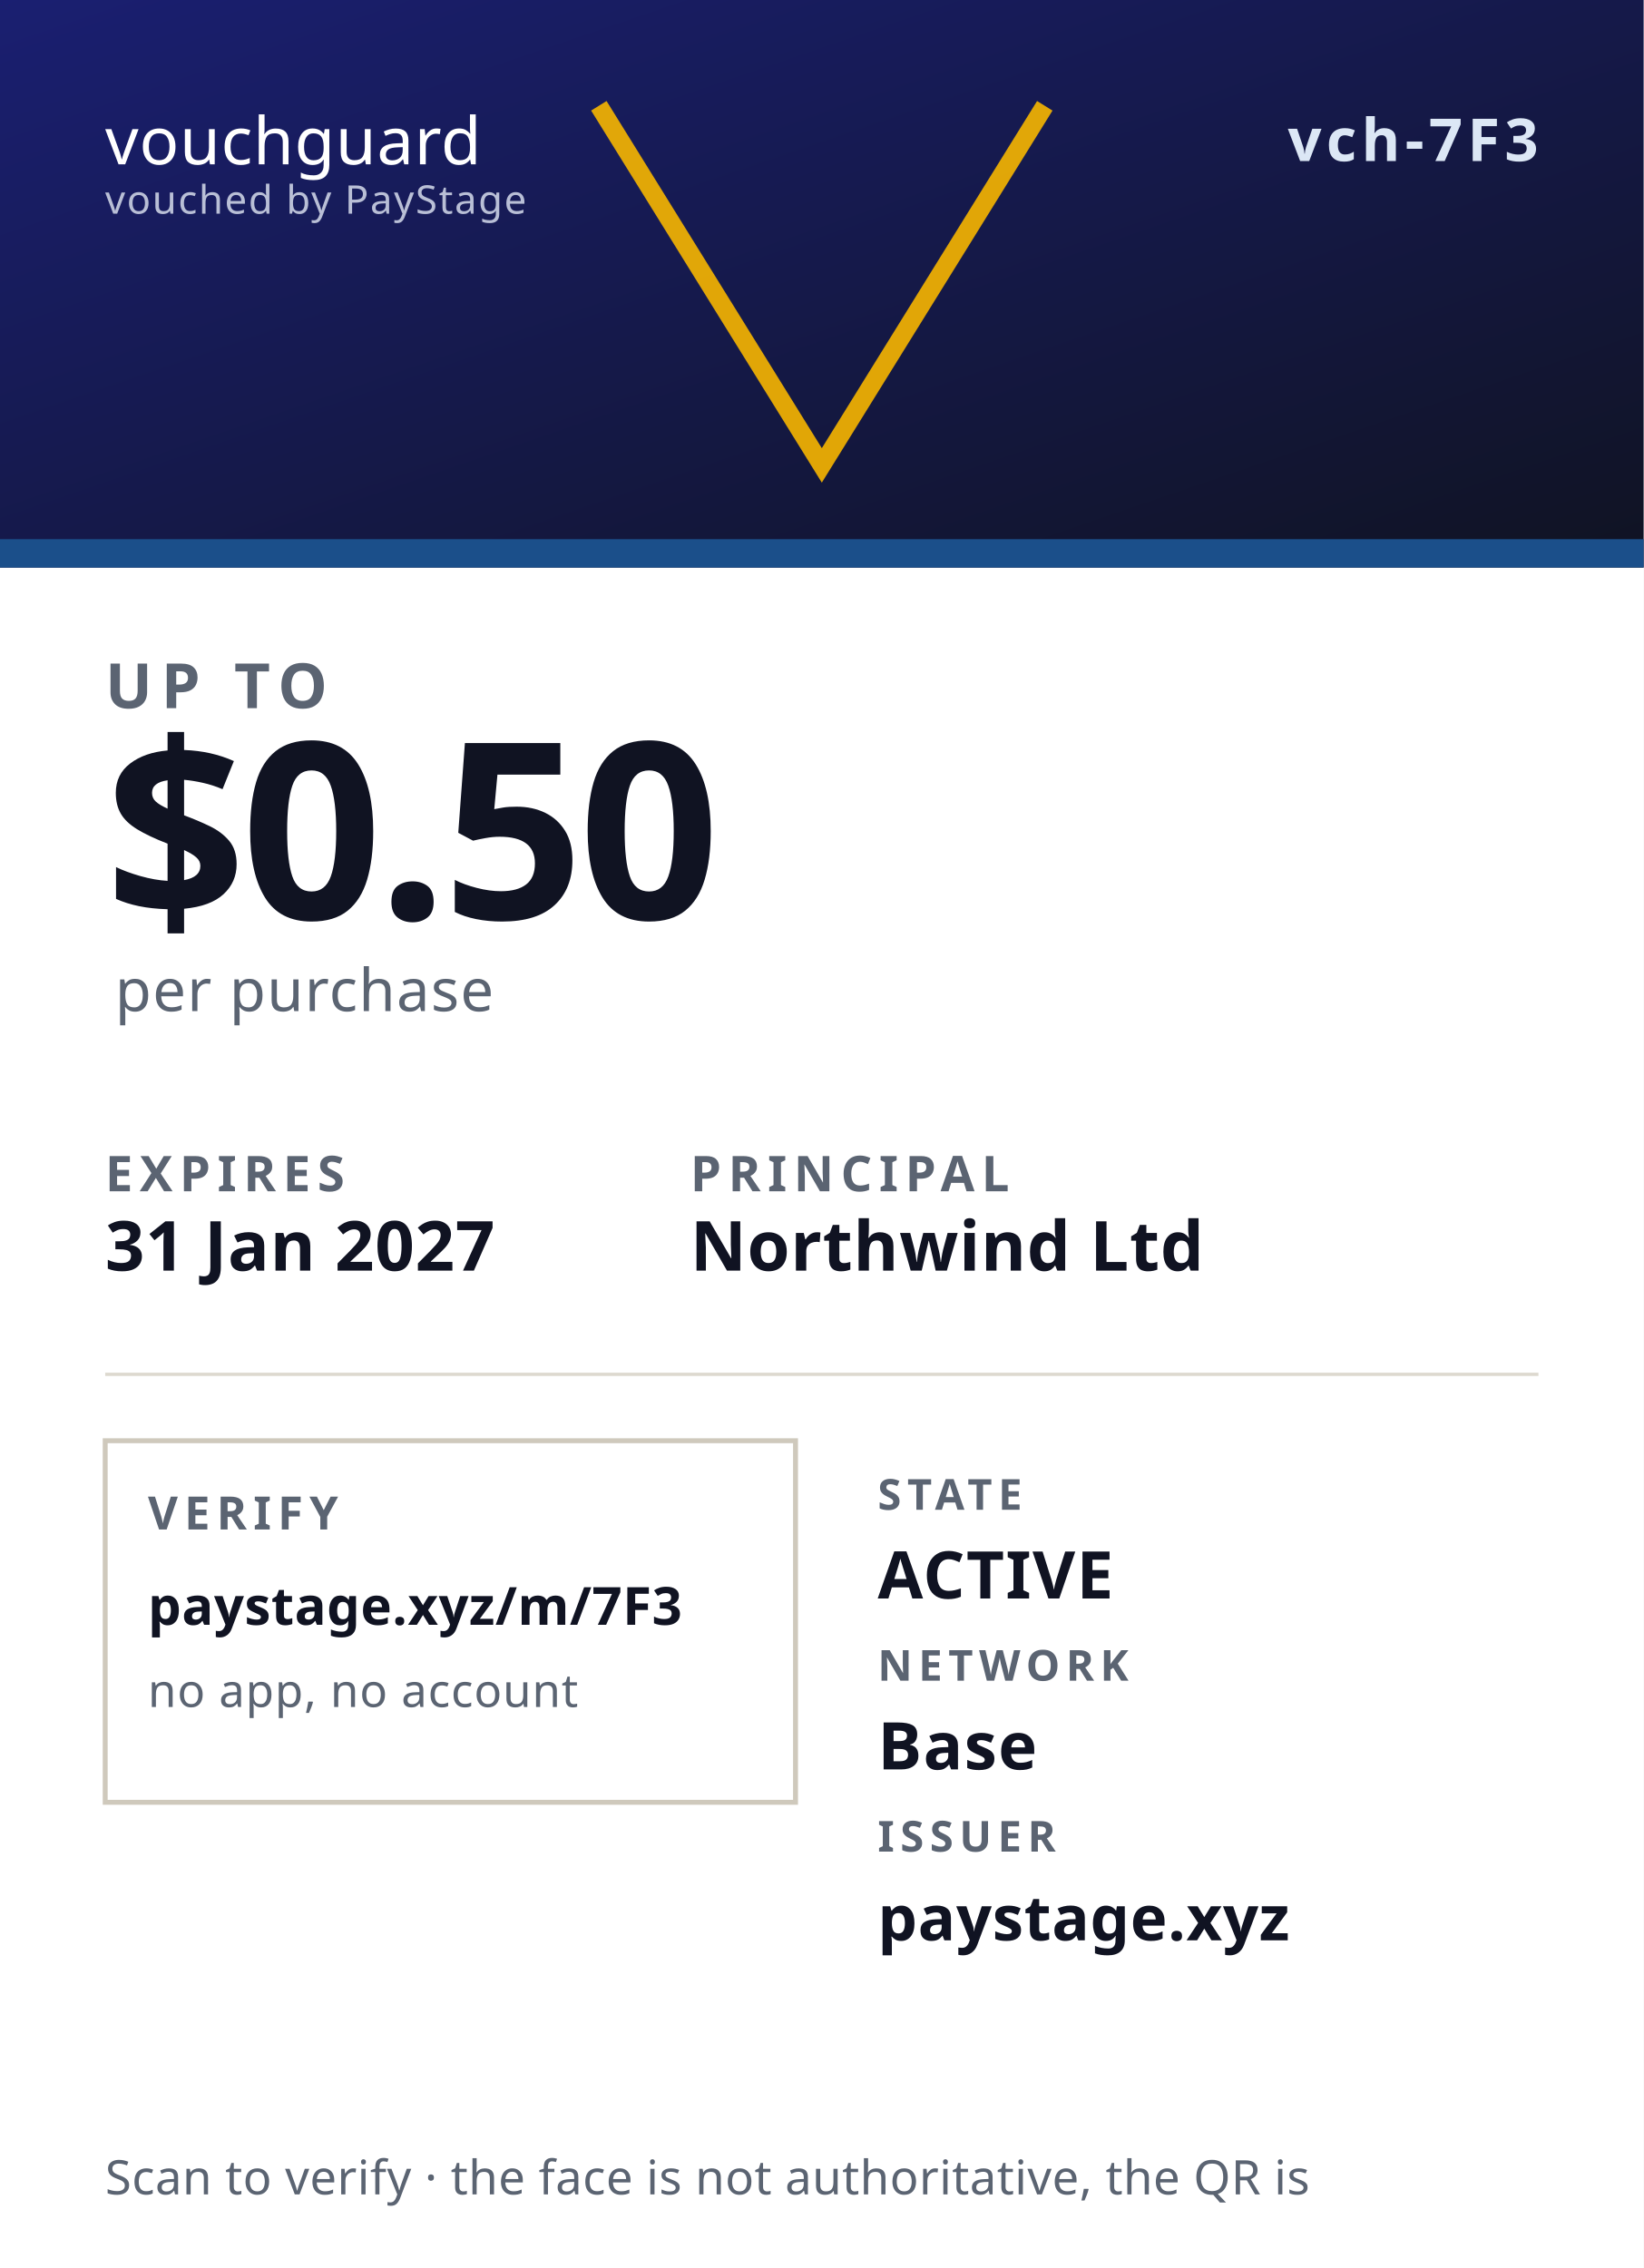
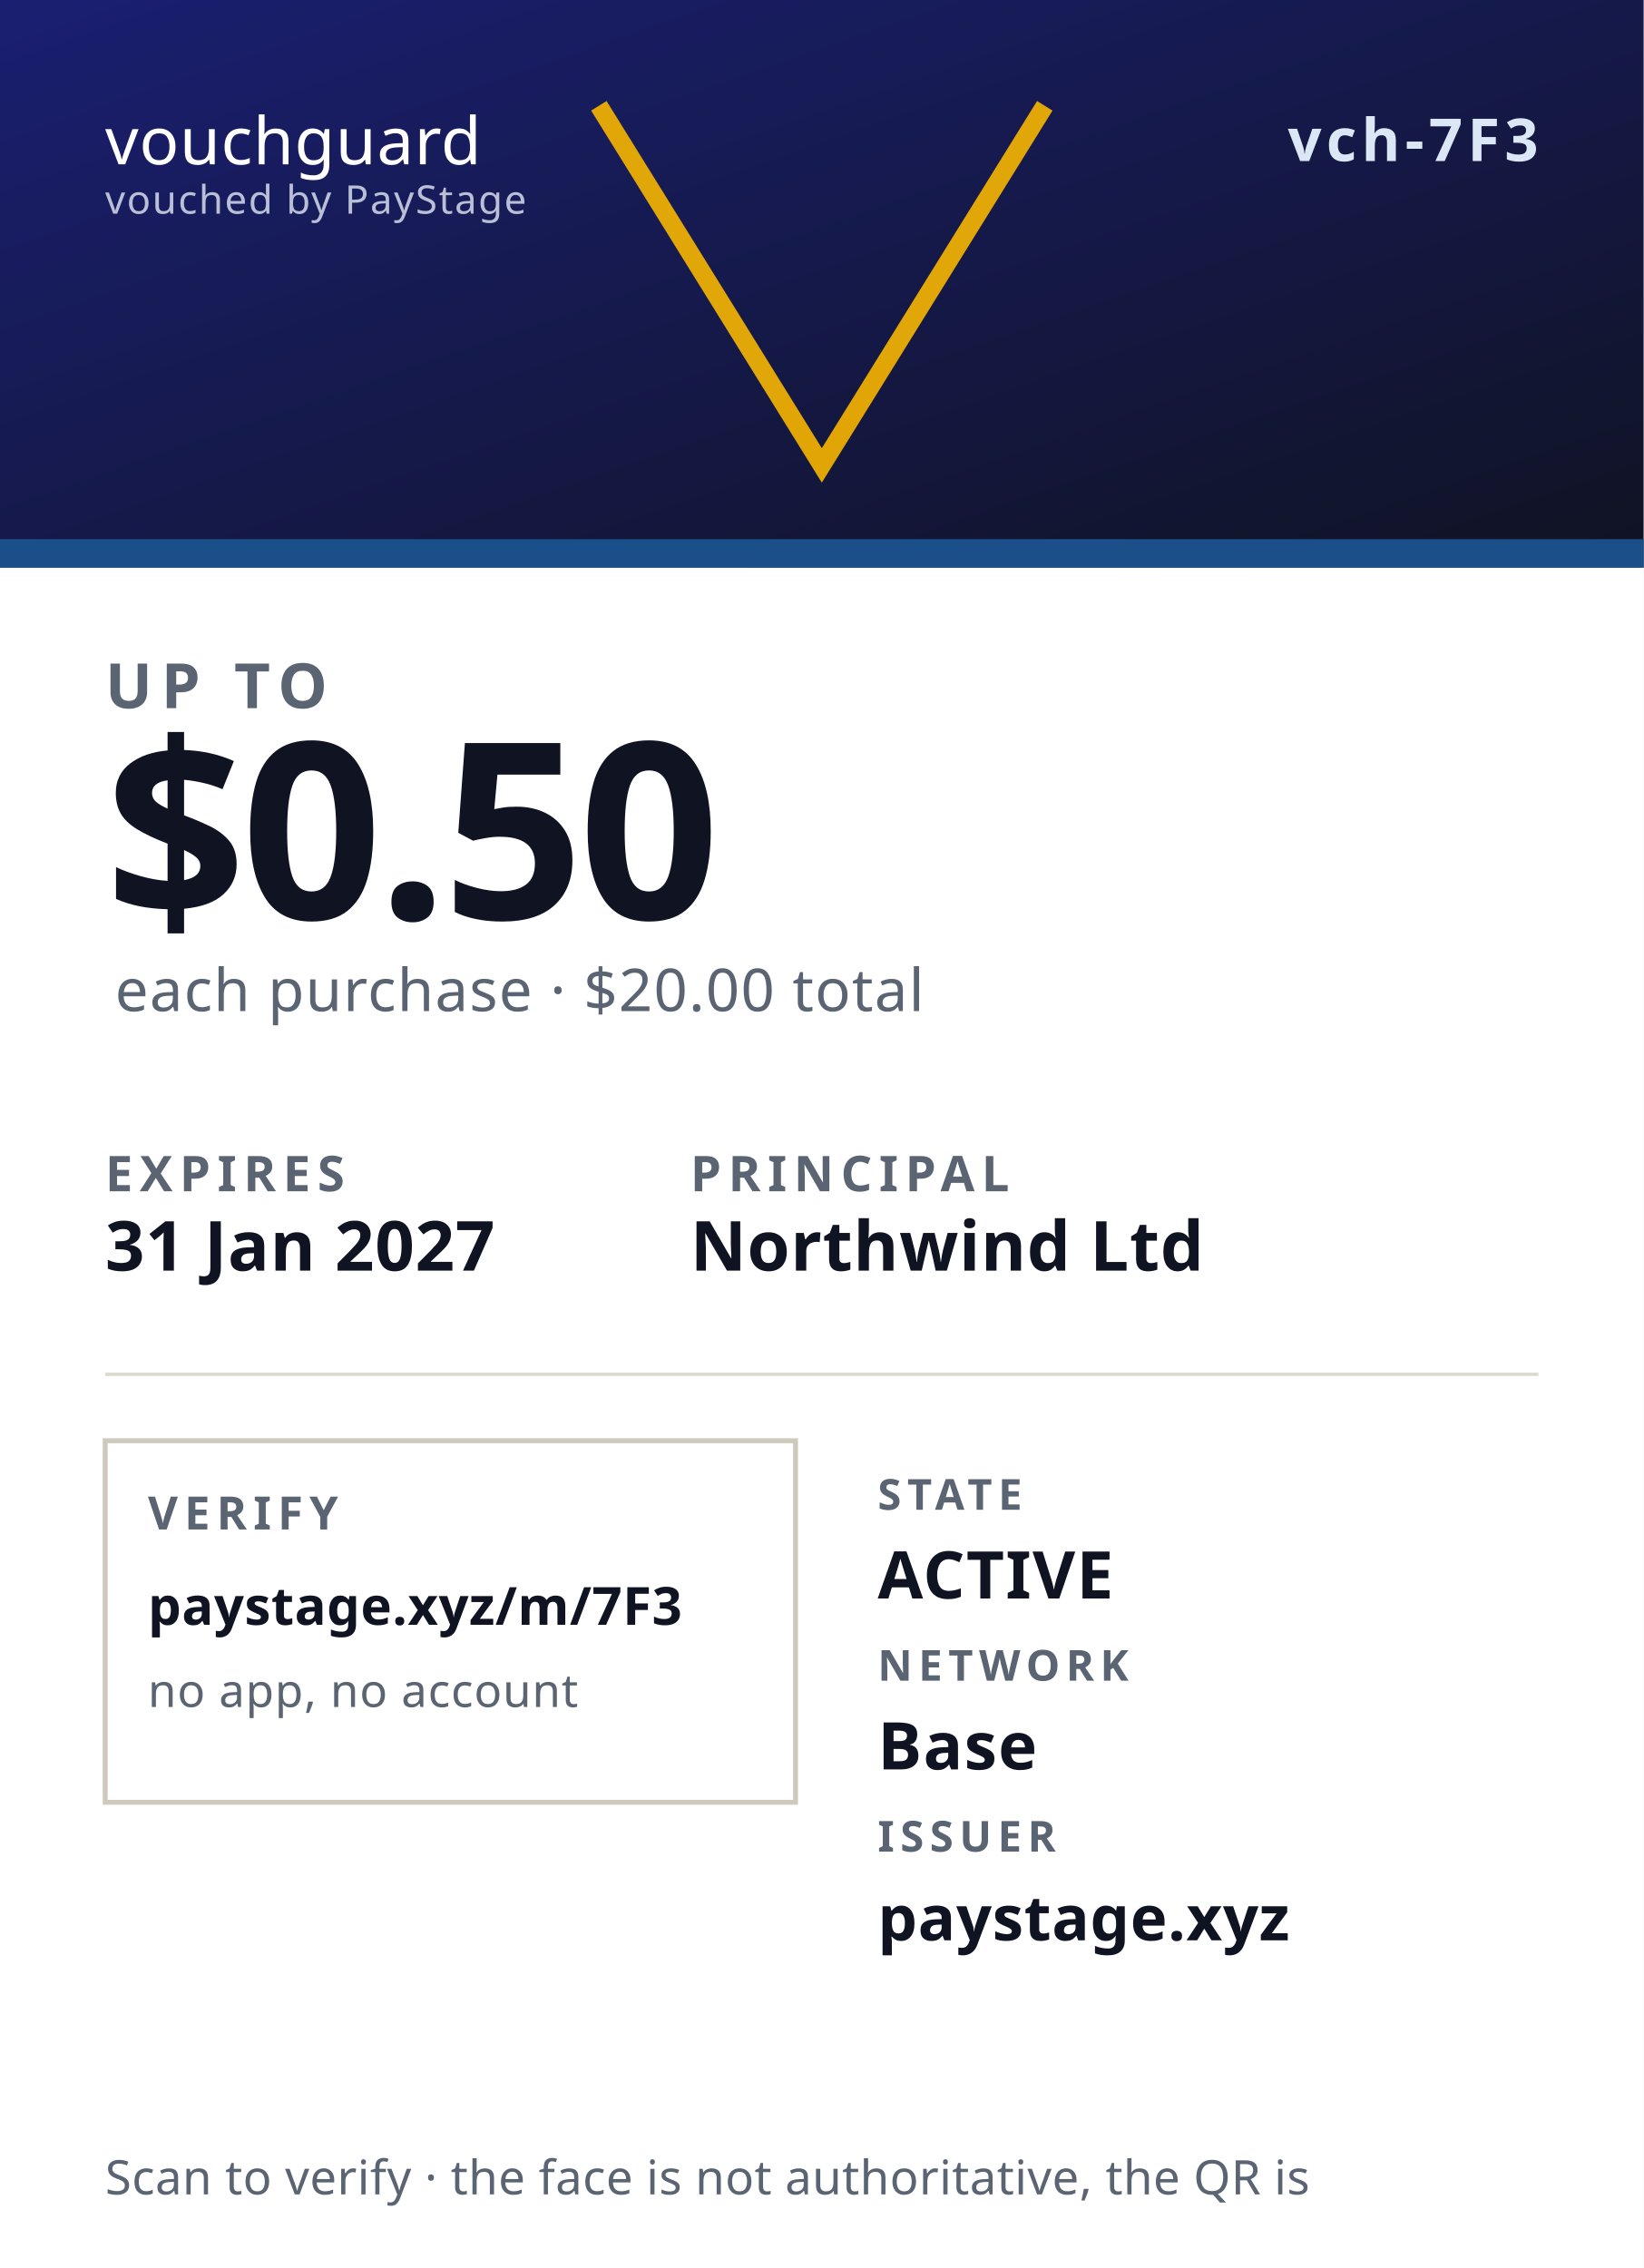
<svg xmlns="http://www.w3.org/2000/svg" width="750" height="1035" viewBox="0 0 750 1035">
  <rect width="750" height="1035" fill="#FFFFFF" />
  <defs>
    <linearGradient id="strip" x1="0" y1="0" x2="1" y2="1">
      <stop offset="0" stop-color="#1A1F71" />
      <stop offset="1" stop-color="#101322" />
    </linearGradient>
  </defs>
  <rect x="0" y="0" width="750" height="259" fill="url(#strip)" />
  <path d="M 275.44 51.8 L 375 212.38 L 474.56 51.8" fill="none" stroke="#F7B600" stroke-width="8.288" stroke-linecap="square" opacity="0.9" />
  <rect x="0" y="246.05" width="750" height="12.95" fill="#1B4F8A" />
  <text x="48" y="75" font-family="Noto Sans, -apple-system, Helvetica Neue, Arial, sans-serif" font-size="30" font-weight="500" letter-spacing="0.01em" text-anchor="start" fill="#FFFFFF">vouchguard</text>
  <text x="48" y="97.5" font-family="Noto Sans, -apple-system, Helvetica Neue, Arial, sans-serif" font-size="18" font-weight="500" letter-spacing="0.04em" text-anchor="start" fill="#B9BFD6">vouched by PayStage</text>
  <text x="702" y="73.5" font-family="Noto Sans, -apple-system, Helvetica Neue, Arial, sans-serif" font-size="27" font-weight="600" letter-spacing="0.08em" text-anchor="end" fill="#DCE7F5">vch-7F3</text>
  <text x="48" y="323.17" font-family="Noto Sans, -apple-system, Helvetica Neue, Arial, sans-serif" font-size="28.5" font-weight="650" letter-spacing="0.14em" text-anchor="start" fill="#5B6472">UP TO</text>
  <text x="48" y="419.425" font-family="Noto Sans, -apple-system, Helvetica Neue, Arial, sans-serif" font-size="112.5" font-weight="700" letter-spacing="-0.02em" text-anchor="start" fill="#101322">$0.50</text>
-   <text x="52.5" y="461.425" font-family="Noto Sans, -apple-system, Helvetica Neue, Arial, sans-serif" font-size="27" font-weight="500" letter-spacing="0.02em" text-anchor="start" fill="#5B6472">per purchase</text>
+   <text x="52.5" y="461.425" font-family="Noto Sans, -apple-system, Helvetica Neue, Arial, sans-serif" font-size="27" font-weight="500" letter-spacing="0.02em" text-anchor="start" fill="#5B6472">each purchase · $20.00 total</text>
  <text x="48" y="543.625" font-family="Noto Sans, -apple-system, Helvetica Neue, Arial, sans-serif" font-size="22.5" font-weight="650" letter-spacing="0.14em" text-anchor="start" fill="#5B6472">EXPIRES</text>
  <text x="48" y="579.85" font-family="Noto Sans, -apple-system, Helvetica Neue, Arial, sans-serif" font-size="31.5" font-weight="600" letter-spacing="0.01em" text-anchor="start" fill="#101322">31 Jan 2027</text>
  <text x="315" y="543.625" font-family="Noto Sans, -apple-system, Helvetica Neue, Arial, sans-serif" font-size="22.5" font-weight="650" letter-spacing="0.14em" text-anchor="start" fill="#5B6472">PRINCIPAL</text>
  <text x="315" y="579.85" font-family="Noto Sans, -apple-system, Helvetica Neue, Arial, sans-serif" font-size="31.5" font-weight="600" letter-spacing="0.01em" text-anchor="start" fill="#101322">Northwind Ltd</text>
  <rect x="48" y="626.425" width="654" height="1.5" fill="#DDD9CF" />
  <rect x="48" y="657.475" width="315" height="165" fill="none" stroke="#CFC9BC" stroke-width="2.25" />
  <text x="67.5" y="697.975" font-family="Noto Sans, -apple-system, Helvetica Neue, Arial, sans-serif" font-size="21" font-weight="650" letter-spacing="0.14em" text-anchor="start" fill="#5B6472">VERIFY</text>
  <text x="67.5" y="741.475" font-family="Noto Sans, -apple-system, Helvetica Neue, Arial, sans-serif" font-size="24" font-weight="600" letter-spacing="0.01em" text-anchor="start" fill="#101322">paystage.xyz/m/7F3</text>
  <text x="67.5" y="778.975" font-family="Noto Sans, -apple-system, Helvetica Neue, Arial, sans-serif" font-size="21" font-weight="500" letter-spacing="0.02em" text-anchor="start" fill="#5B6472">no app, no account</text>
  <text x="400.5" y="688.975" font-family="Noto Sans, -apple-system, Helvetica Neue, Arial, sans-serif" font-size="19.5" font-weight="650" letter-spacing="0.14em" text-anchor="start" fill="#5B6472">STATE</text>
  <text x="400.5" y="729.475" font-family="Noto Sans, -apple-system, Helvetica Neue, Arial, sans-serif" font-size="30" font-weight="700" letter-spacing="0.02em" text-anchor="start" fill="#101322">ACTIVE</text>
  <text x="400.5" y="766.975" font-family="Noto Sans, -apple-system, Helvetica Neue, Arial, sans-serif" font-size="19.5" font-weight="650" letter-spacing="0.14em" text-anchor="start" fill="#5B6472">NETWORK</text>
  <text x="400.5" y="807.475" font-family="Noto Sans, -apple-system, Helvetica Neue, Arial, sans-serif" font-size="30" font-weight="600" letter-spacing="0.02em" text-anchor="start" fill="#101322">Base</text>
  <text x="400.5" y="844.975" font-family="Noto Sans, -apple-system, Helvetica Neue, Arial, sans-serif" font-size="19.5" font-weight="650" letter-spacing="0.14em" text-anchor="start" fill="#5B6472">ISSUER</text>
  <text x="400.5" y="885.475" font-family="Noto Sans, -apple-system, Helvetica Neue, Arial, sans-serif" font-size="28.5" font-weight="600" letter-spacing="0.01em" text-anchor="start" fill="#101322">paystage.xyz</text>
  <text x="48" y="1001.4" font-family="Noto Sans, -apple-system, Helvetica Neue, Arial, sans-serif" font-size="21.75" font-weight="500" letter-spacing="0.01em" text-anchor="start" fill="#5B6472">Scan to verify · the face is not authoritative, the QR is</text>
</svg>
